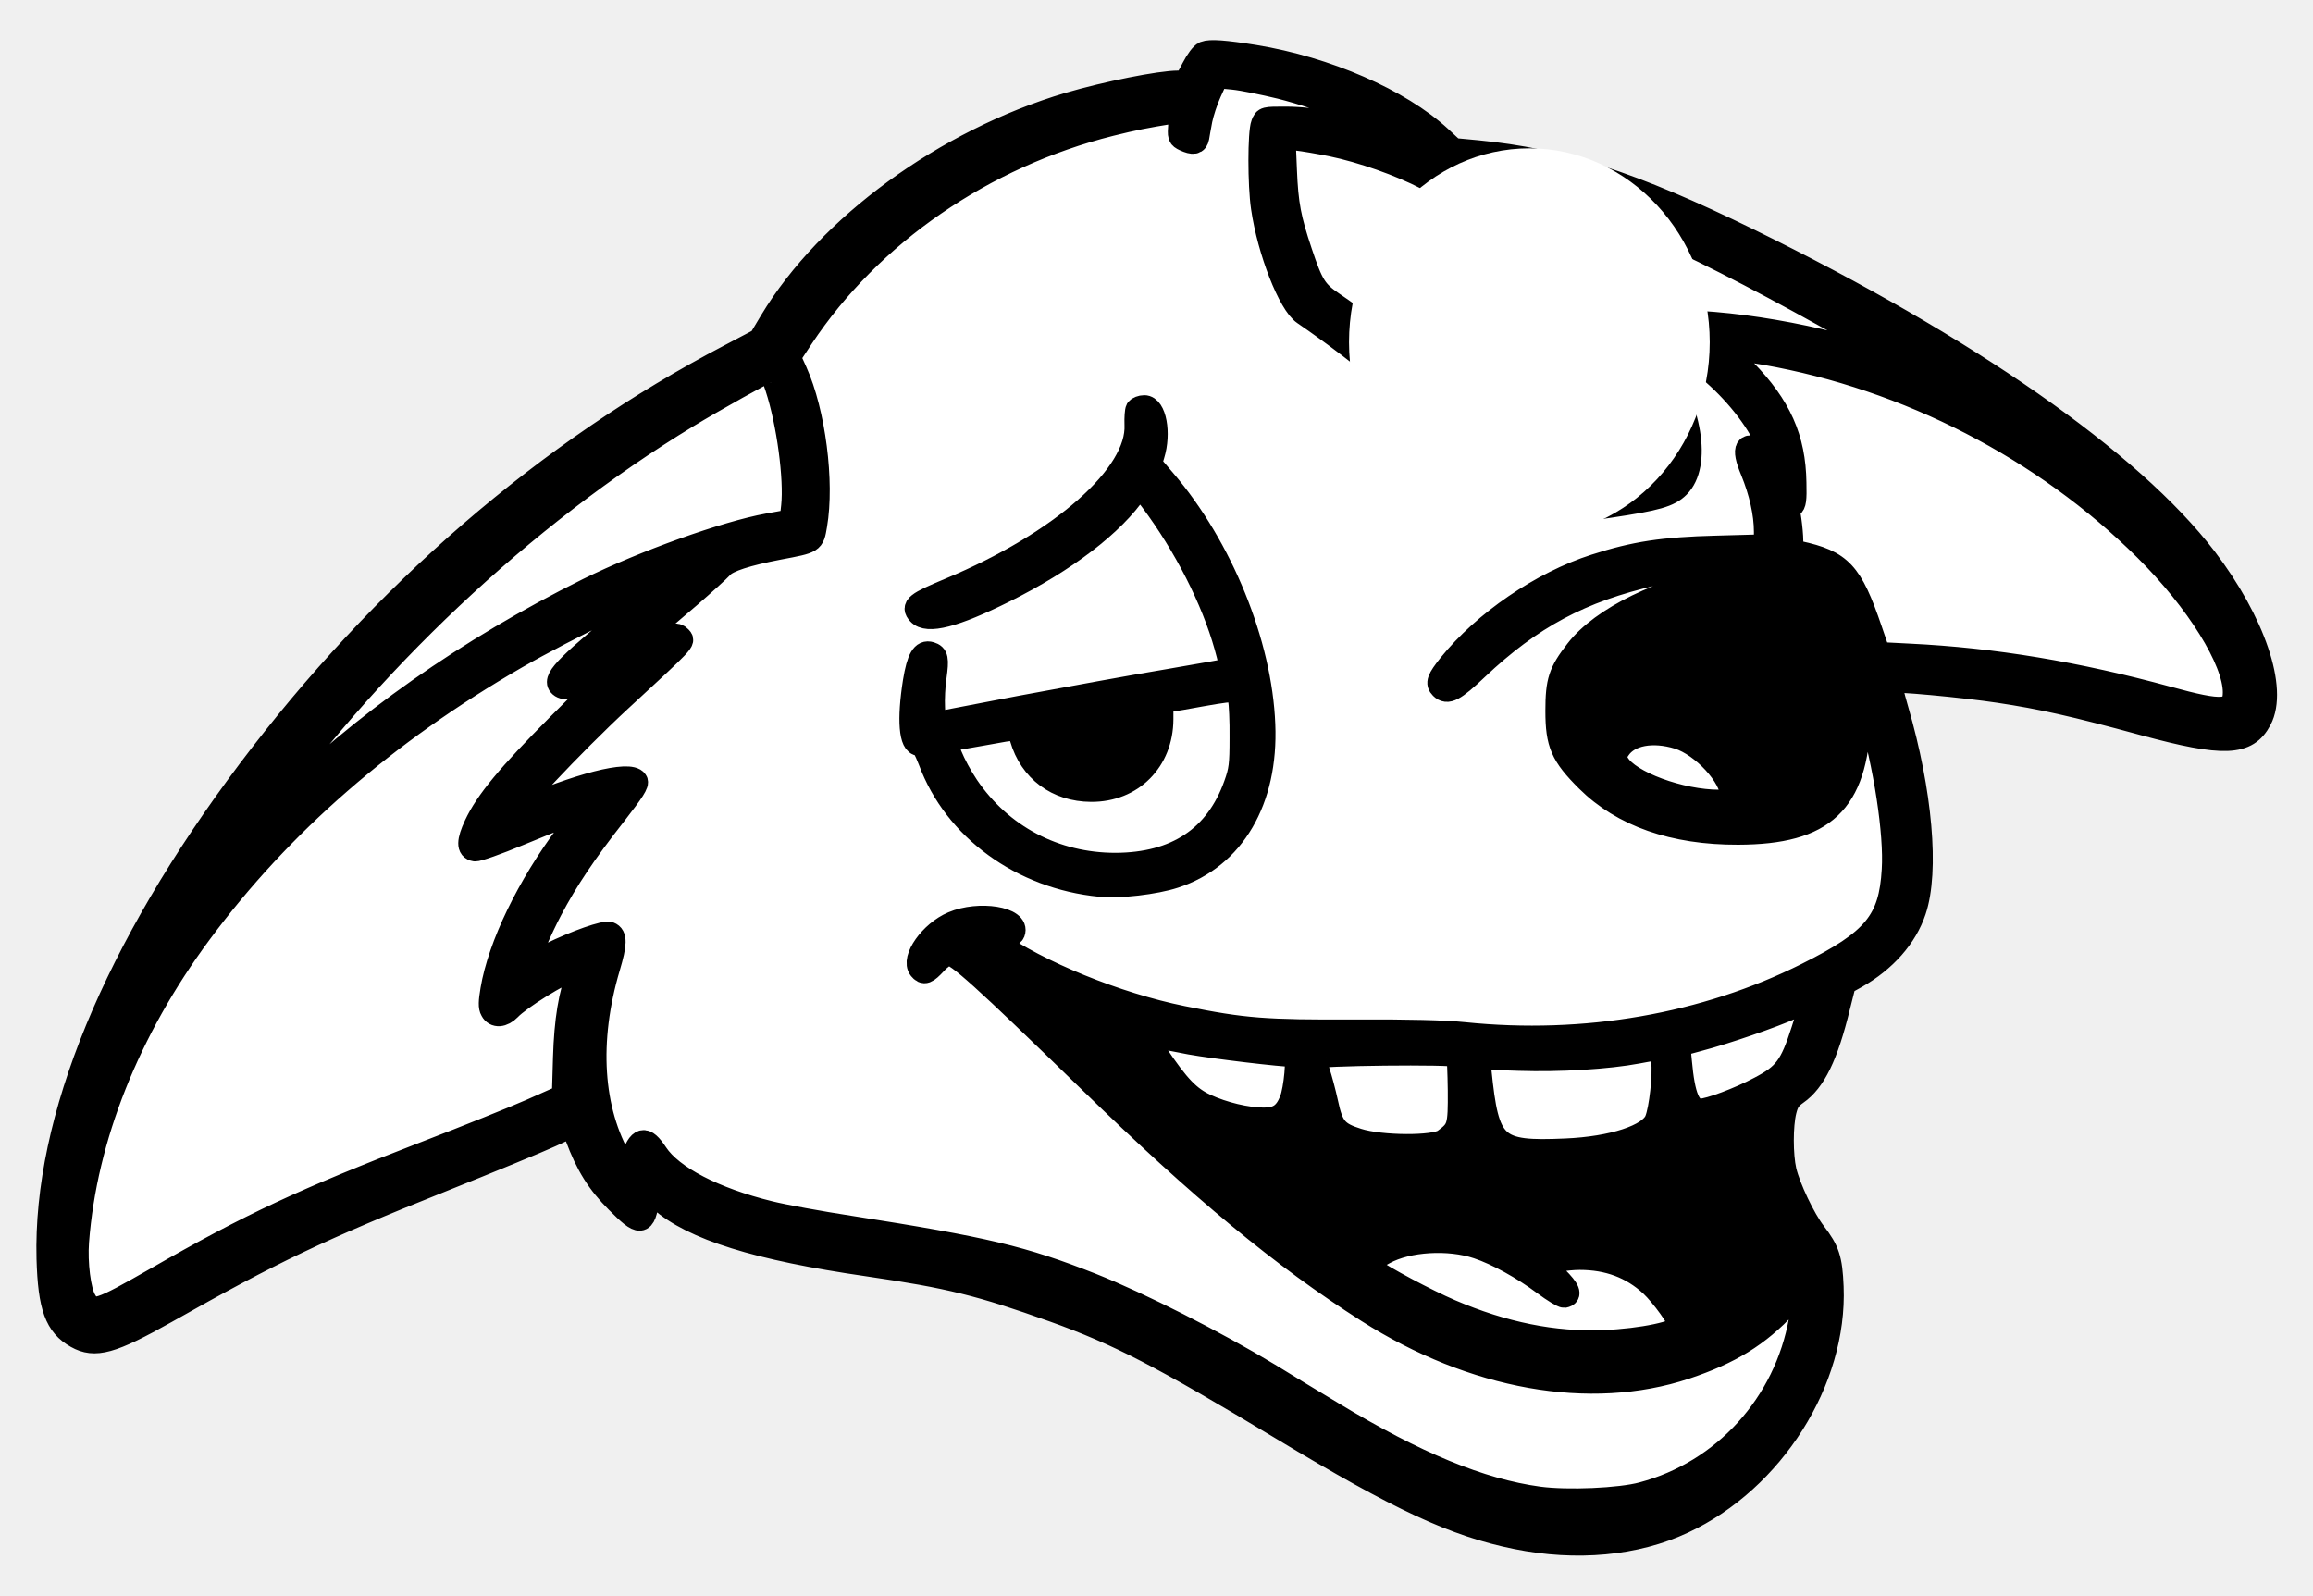
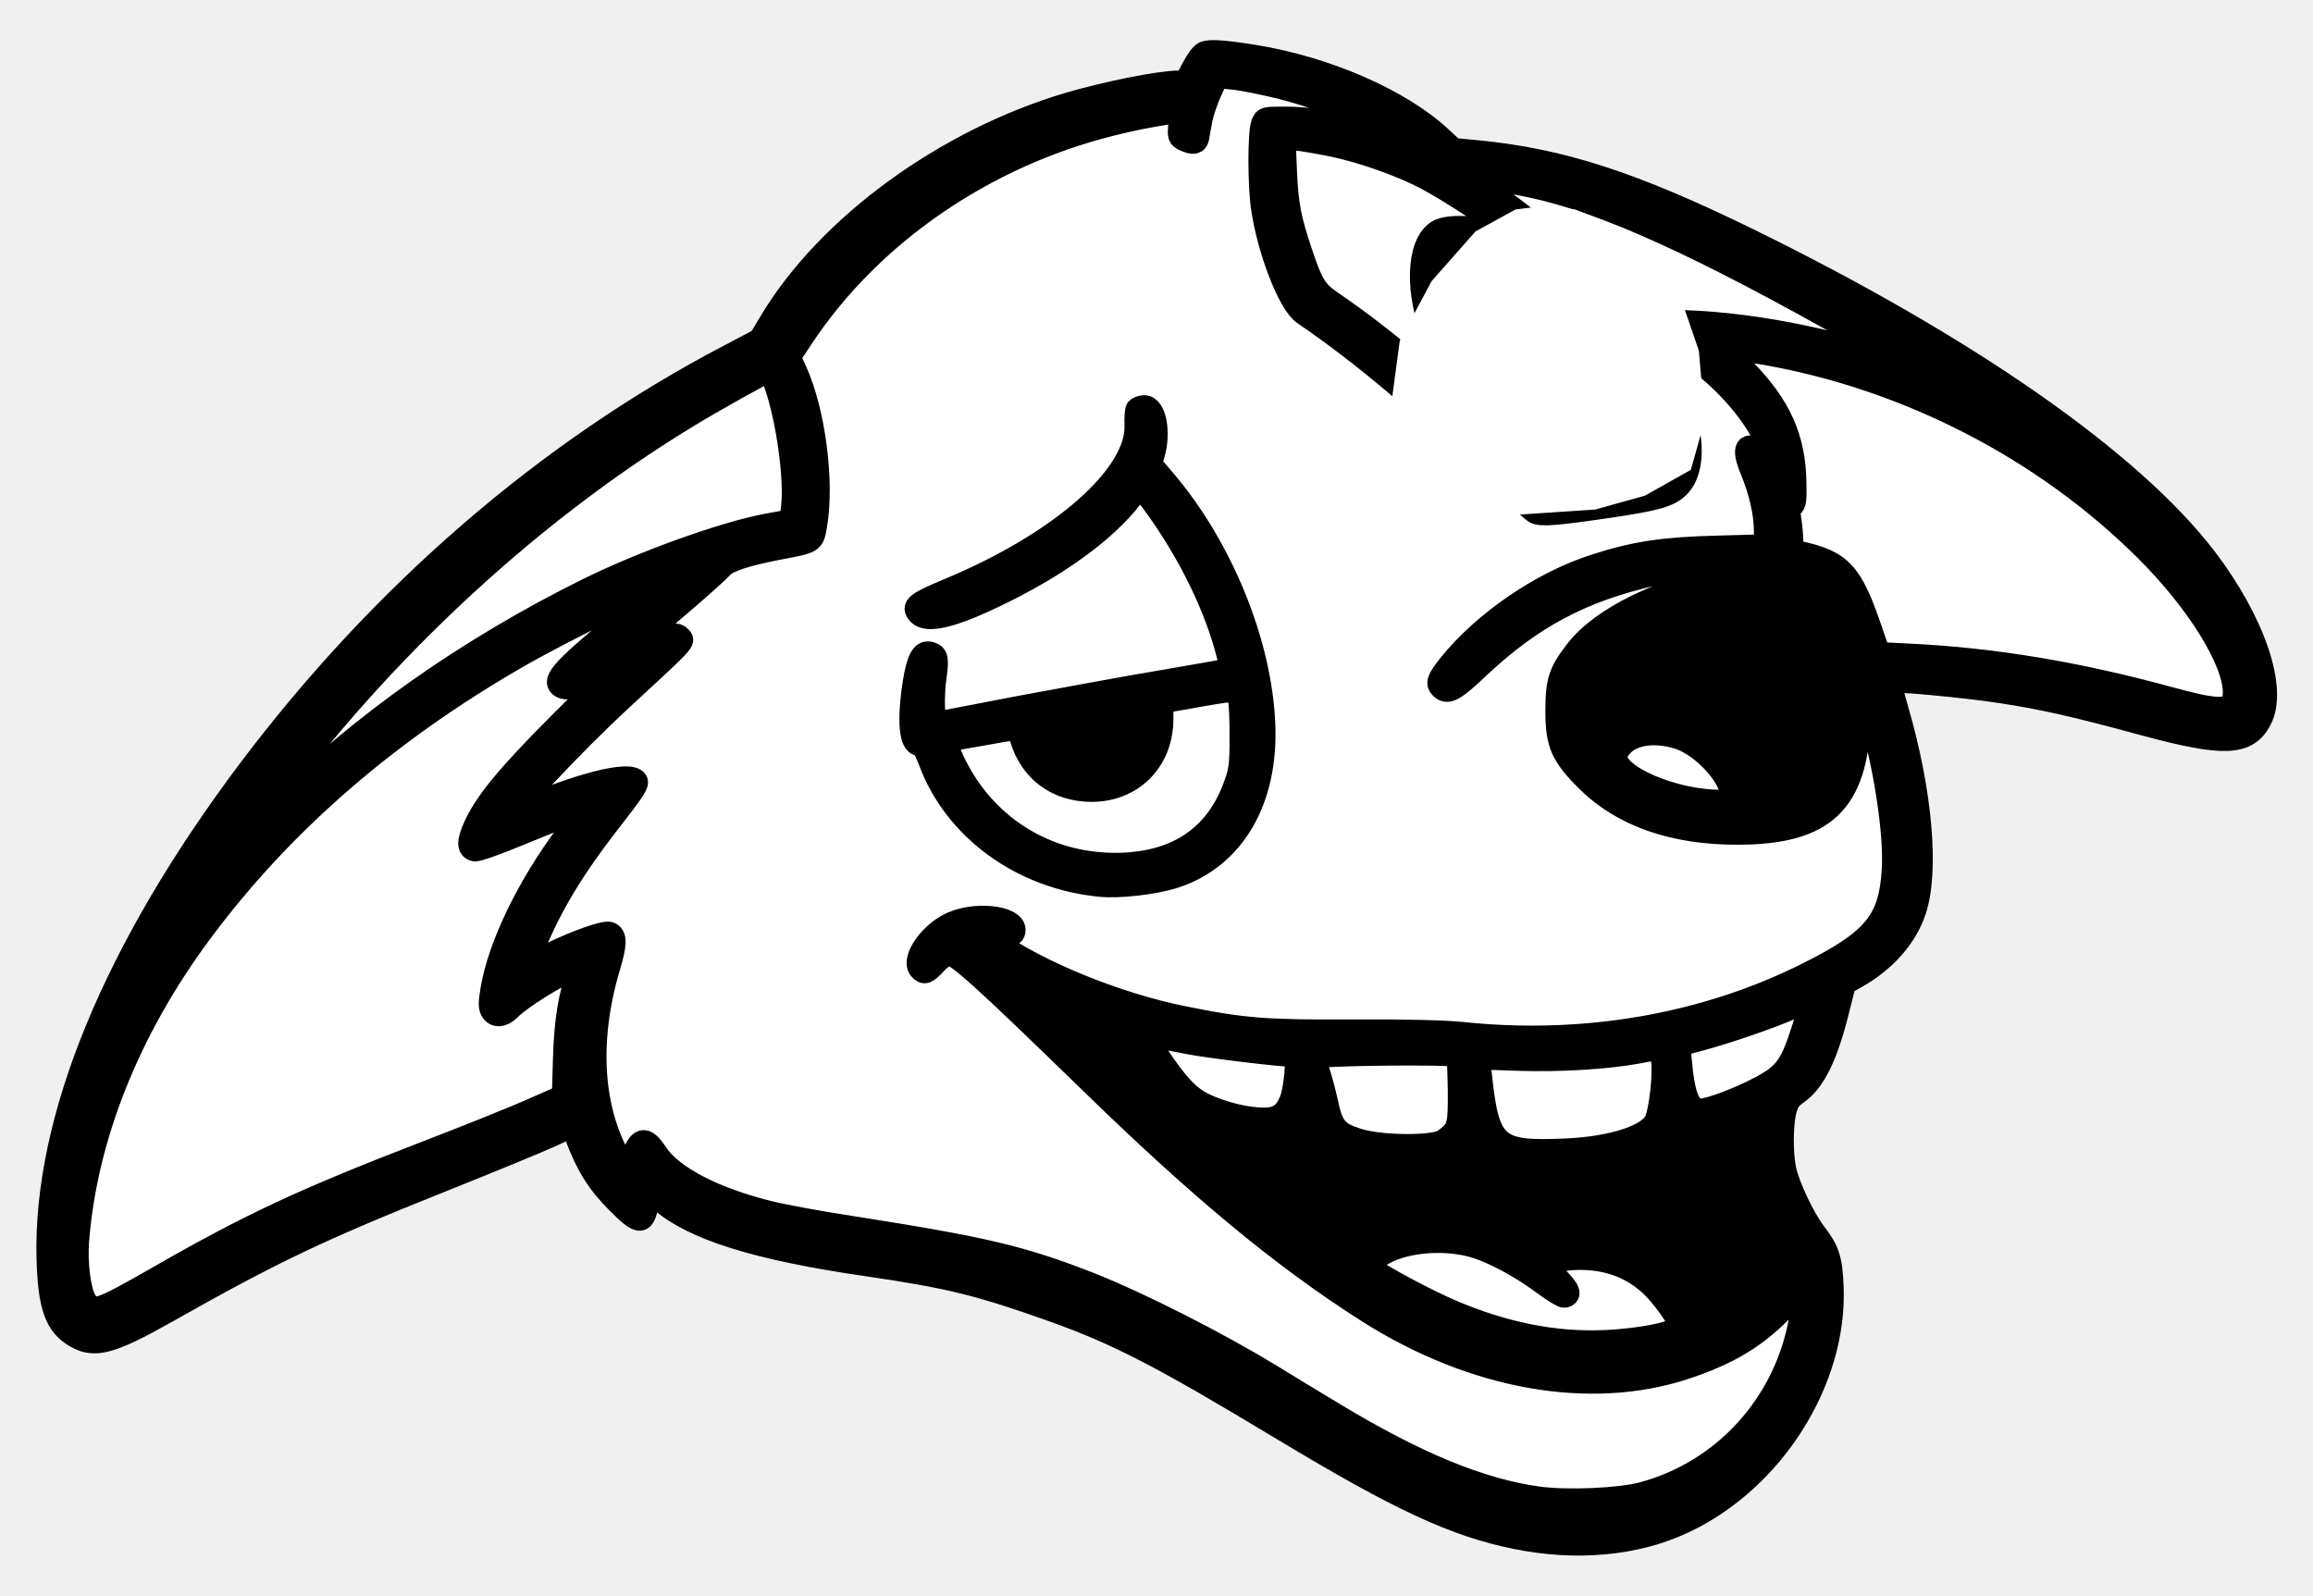
<svg xmlns="http://www.w3.org/2000/svg" width="58" height="40" viewBox="-1 159 1026 705">
  <g transform="translate(0,1024) scale(0.1,-0.1)" fill="#ffffff" stroke="none">
    <path d="M5337 8433 c-9 -2 -29 -26 -44 -51 -39 -70 -53 -82 -88 -82 -98 0 -457 -84 -620 -145 -501 -187 -971 -556 -1185 -930 -38 -67 -37 -66 -231 -170 -864 -461 -1670 -1199 -2262 -2071 -460 -677 -706 -1324 -707 -1856 0 -290 64 -413 214 -413 72 0 142 31 431 192 362 202 583 306 1099 514 177 72 378 155 448 186 119 51 148 57 148 31 0 -30 95 -202 144 -261 63 -75 130 -129 151 -120 8 2 20 31 26 64 l12 58 45 -39 c154 -136 381 -204 1037 -309 229 -37 390 -76 573 -137 377 -127 544 -210 1197 -599 275 -164 559 -313 704 -370 220 -87 476 -128 675 -107 264 28 459 118 647 299 121 117 178 194 249 338 84 170 113 284 114 450 1 164 -5 190 -61 273 -55 80 -128 229 -142 292 -14 60 -14 210 0 266 9 34 23 54 60 85 63 53 116 160 164 329 19 68 35 129 35 136 0 6 29 28 64 49 118 69 214 182 253 296 15 45 18 86 18 249 -1 222 -11 292 -82 573 -25 98 -43 181 -40 184 3 3 66 0 139 -6 324 -28 539 -67 898 -161 418 -109 499 -114 573 -35 126 136 -16 530 -309 859 -247 278 -640 579 -1161 889 -452 269 -1045 560 -1377 676 -191 67 -426 117 -636 136 -72 7 -77 9 -125 54 -191 180 -552 330 -902 376 -63 8 -117 14 -121 14 -4 -1 -15 -3 -25 -6z" />
  </g>
  <g transform="translate(0,1024) scale(0.1,-0.1)" fill="#000000" stroke="#000000" stroke-width="100" stroke-linejoin="round">
    <path d="M5333 8430 c-13 -5 -35 -35 -53 -70 -28 -55 -33 -60 -63 -60 -82 0 -320 -48 -487 -97 -548 -163 -1067 -542 -1321 -964 l-49 -82 -133 -70 c-810 -423 -1544 -1058 -2134 -1842 -596 -793 -907 -1548 -891 -2165 6 -215 36 -297 127 -348 82 -46 156 -26 399 111 470 266 685 368 1219 581 215 86 434 176 486 200 l95 44 18 -47 c47 -127 97 -206 180 -289 106 -107 121 -105 139 11 l6 38 47 -42 c146 -128 430 -217 922 -288 363 -53 499 -87 824 -203 287 -103 477 -201 1016 -526 518 -312 763 -426 1036 -481 267 -54 530 -30 741 69 398 186 678 629 661 1045 -5 124 -18 162 -78 240 -47 61 -113 199 -131 275 -16 70 -16 200 0 265 10 40 20 55 51 77 79 55 134 167 187 385 l26 103 52 29 c127 72 220 177 259 294 59 175 28 528 -78 892 -19 66 -33 122 -30 124 8 9 322 -20 481 -44 187 -28 336 -61 643 -145 355 -96 458 -92 517 20 73 137 -28 435 -243 717 -330 431 -1057 938 -2026 1413 -517 253 -834 355 -1205 391 l-106 10 -57 53 c-180 166 -506 308 -825 360 -131 21 -197 26 -222 16z m336 -156 c201 -51 401 -136 541 -230 44 -30 38 -30 -43 1 -155 58 -339 95 -475 95 -92 0 -93 0 -103 -27 -15 -38 -15 -270 0 -371 28 -193 120 -428 184 -471 267 -183 516 -393 832 -702 94 -91 181 -172 194 -179 27 -14 92 -9 331 26 208 31 265 47 306 88 97 97 56 349 -94 571 -38 56 -40 60 -20 63 142 23 457 -269 523 -486 l6 -22 -37 25 c-80 54 -99 26 -54 -81 38 -93 60 -188 60 -270 l0 -61 -217 -6 c-234 -6 -362 -25 -538 -82 -238 -76 -493 -251 -646 -441 -51 -64 -57 -82 -37 -102 28 -28 59 -12 161 85 239 226 461 345 783 418 78 18 545 32 509 16 -11 -5 -36 -10 -55 -10 -19 -1 -75 -8 -125 -16 -289 -50 -561 -182 -673 -328 -74 -95 -87 -136 -87 -267 0 -146 22 -198 135 -310 156 -155 383 -235 670 -234 382 1 524 135 539 509 l6 150 34 -115 c72 -242 118 -543 108 -705 -13 -227 -85 -314 -382 -462 -451 -226 -985 -319 -1520 -264 -87 9 -248 13 -487 12 -393 -2 -491 5 -762 60 -292 59 -641 201 -837 341 -24 17 -24 17 29 17 39 1 54 5 59 17 25 65 -154 94 -271 44 -98 -41 -182 -161 -146 -205 19 -23 31 -18 71 25 20 22 46 40 57 40 37 0 147 -99 622 -561 499 -486 859 -783 1235 -1023 470 -299 989 -391 1412 -251 198 66 323 143 447 276 88 95 89 94 61 -62 -66 -374 -339 -674 -700 -770 -100 -27 -332 -37 -459 -20 -258 35 -545 153 -918 379 -90 54 -215 130 -278 169 -236 143 -575 315 -787 399 -307 121 -470 160 -1070 254 -138 21 -300 51 -360 66 -244 60 -432 157 -500 260 -52 79 -78 73 -112 -27 l-18 -53 -27 46 c-132 226 -152 533 -55 860 31 104 32 141 3 152 -21 8 -148 -36 -266 -94 -54 -26 -98 -45 -98 -44 0 18 62 160 105 241 69 131 151 254 283 422 83 107 103 138 95 150 -29 44 -262 -16 -533 -136 -49 -22 251 298 463 494 289 267 284 261 264 280 -16 16 -24 15 -122 -13 -58 -17 -105 -30 -105 -29 0 2 37 31 83 66 87 67 299 252 331 287 23 27 110 55 251 82 154 29 151 27 164 103 33 192 -7 502 -88 682 l-29 64 58 88 c303 456 803 801 1366 942 105 26 150 35 280 56 l30 5 -4 -58 c-4 -55 -3 -58 22 -70 39 -18 55 -15 60 11 2 12 8 47 14 78 6 30 24 86 41 123 l31 68 72 -7 c40 -4 133 -23 207 -41z m226 -255 c136 -28 306 -88 421 -148 102 -54 327 -201 384 -251 l35 -31 -32 16 c-106 50 -283 67 -338 31 -89 -58 -95 -273 -14 -469 99 -239 359 -459 623 -527 156 -40 239 -19 273 67 19 51 25 209 11 288 -7 33 0 25 38 -49 94 -183 108 -343 34 -381 -16 -8 -129 -29 -250 -46 l-221 -32 -132 129 c-331 323 -594 547 -827 705 -73 50 -90 77 -139 224 -49 146 -62 212 -68 363 l-6 143 54 -6 c30 -3 99 -15 154 -26z m820 -170 c320 -54 723 -228 1375 -591 124 -69 269 -148 323 -177 53 -29 97 -54 97 -56 0 -2 -46 12 -102 31 -356 121 -754 189 -1060 182 l-145 -3 -44 65 c-95 141 -384 403 -574 520 -38 24 -74 47 -79 51 -12 11 71 2 209 -22z m-96 -311 c309 -95 501 -310 543 -606 21 -155 -15 -232 -104 -217 -258 43 -538 281 -625 531 -36 105 -41 286 -8 310 24 19 98 12 194 -18z m1201 -444 c632 -111 1236 -422 1686 -869 230 -228 394 -492 394 -633 0 -87 -49 -91 -296 -23 -400 109 -771 171 -1143 189 l-136 7 -36 105 c-87 255 -132 303 -321 344 -25 6 -28 11 -29 49 0 23 -4 64 -8 92 -7 41 -6 52 8 62 13 9 16 29 14 105 -3 197 -67 340 -223 500 l-95 98 50 -6 c28 -3 88 -12 135 -20z m-4386 -151 c51 -156 84 -403 71 -525 l-7 -64 -100 -18 c-192 -35 -549 -163 -799 -286 -533 -264 -1011 -600 -1386 -976 l-172 -173 61 87 c519 733 1209 1384 1938 1827 111 68 355 204 367 205 1 0 13 -35 27 -77z m-514 -887 c0 -2 -46 -41 -102 -87 -303 -246 -373 -314 -347 -345 17 -21 60 -17 135 11 36 14 68 25 69 25 2 0 -92 -96 -209 -212 -221 -222 -319 -340 -368 -445 -33 -71 -34 -106 -1 -111 11 -2 99 29 195 69 181 75 279 111 284 106 2 -2 -29 -47 -69 -100 -176 -235 -303 -498 -336 -694 -9 -53 -10 -77 -1 -92 15 -29 51 -26 81 5 44 47 224 159 288 179 21 6 23 5 17 -11 -39 -100 -58 -218 -63 -381 l-5 -171 -142 -63 c-77 -34 -289 -119 -471 -189 -539 -208 -775 -318 -1188 -555 -264 -151 -285 -158 -319 -99 -25 42 -40 164 -33 259 35 461 226 940 545 1370 356 481 824 888 1401 1221 219 126 639 330 639 310z m4514 -666 c108 -34 236 -173 236 -257 0 -21 -4 -23 -54 -23 -172 0 -400 84 -448 166 -18 30 -18 32 5 65 43 64 147 84 261 49z m551 -1298 c-51 -159 -79 -196 -190 -254 -92 -49 -224 -98 -261 -98 -50 0 -75 58 -89 214 l-7 72 88 24 c115 30 328 103 418 144 48 22 72 29 74 21 2 -7 -13 -62 -33 -123z m-2715 -57 c106 -19 407 -55 463 -55 15 0 2 -149 -18 -198 -24 -60 -56 -82 -119 -82 -75 0 -179 25 -257 61 -73 34 -121 83 -217 226 -60 88 -61 94 -20 82 18 -5 94 -20 168 -34z m2094 -78 c8 -62 -9 -215 -29 -263 -28 -68 -191 -122 -400 -131 -314 -14 -345 15 -379 349 l-6 57 177 -6 c183 -6 395 7 528 32 108 20 102 22 109 -38z m-909 22 c3 -3 6 -72 7 -153 1 -161 -2 -173 -66 -220 -42 -32 -280 -31 -383 2 -93 29 -114 54 -137 163 -10 46 -27 109 -37 139 -10 30 -19 58 -19 62 0 14 621 21 635 7z m89 -850 c87 -29 202 -93 293 -161 43 -32 84 -57 92 -56 31 6 21 31 -33 85 -31 31 -56 57 -56 58 0 9 101 25 157 25 127 0 230 -39 316 -118 50 -47 127 -154 127 -178 0 -29 -165 -64 -335 -71 -222 -9 -446 36 -681 137 -105 45 -298 148 -348 185 -24 18 -13 32 55 69 104 57 285 68 413 25z" />
    <path d="M5033 6848 c-4 -7 -6 -38 -5 -69 11 -221 -329 -522 -825 -729 -149 -62 -168 -77 -139 -109 39 -43 160 -12 381 98 272 135 485 298 586 448 15 22 16 22 66 -45 150 -201 271 -439 329 -646 15 -53 25 -98 23 -101 -2 -2 -128 -24 -279 -50 -151 -25 -446 -79 -655 -118 l-380 -73 -3 69 c-2 37 1 100 7 138 11 80 8 96 -21 105 -36 11 -56 -23 -73 -126 -27 -170 -18 -280 23 -280 13 0 25 -21 45 -72 112 -303 408 -519 757 -553 83 -9 245 10 330 38 262 85 411 340 397 676 -14 360 -188 786 -439 1081 l-64 75 12 40 c30 97 8 215 -40 215 -14 0 -28 -6 -33 -12z m454 -1285 c4 -21 8 -99 7 -173 0 -119 -3 -144 -26 -208 -83 -233 -262 -351 -530 -352 -268 0 -506 125 -656 346 -62 93 -108 204 -84 204 4 0 71 11 148 25 174 31 159 33 173 -17 42 -144 159 -231 311 -232 182 -1 314 132 315 316 l0 77 90 15 c251 45 242 45 252 -1z" />
  </g>
  <g transform="translate(0,1024) scale(0.1,-0.1)">
-     <ellipse cx="6774" cy="7145" rx="800" ry="860" fill="#ffffff" />
+     <path d="M 6712.1 7733.5 L 6535.2 7636.6 L 6340.6 7416.2 L 6199.1 7151.9 L 6163.7 6887.5 L 6225.6 6623.1 L 6402.5 6446.9 L 6667.8 6376.4 L 7065.9 6402.8 L 7287.0 6464.5 L 7490.4 6579.1 L 7552.3 6799.4 L 7525.8 7107.8 L 7419.7 7416.2 L 7225.1 7636.6 L 6977.4 7733.5 L 6844.7 7751.1 Z" fill="#ffffff" stroke="none" />
  </g>
</svg>
